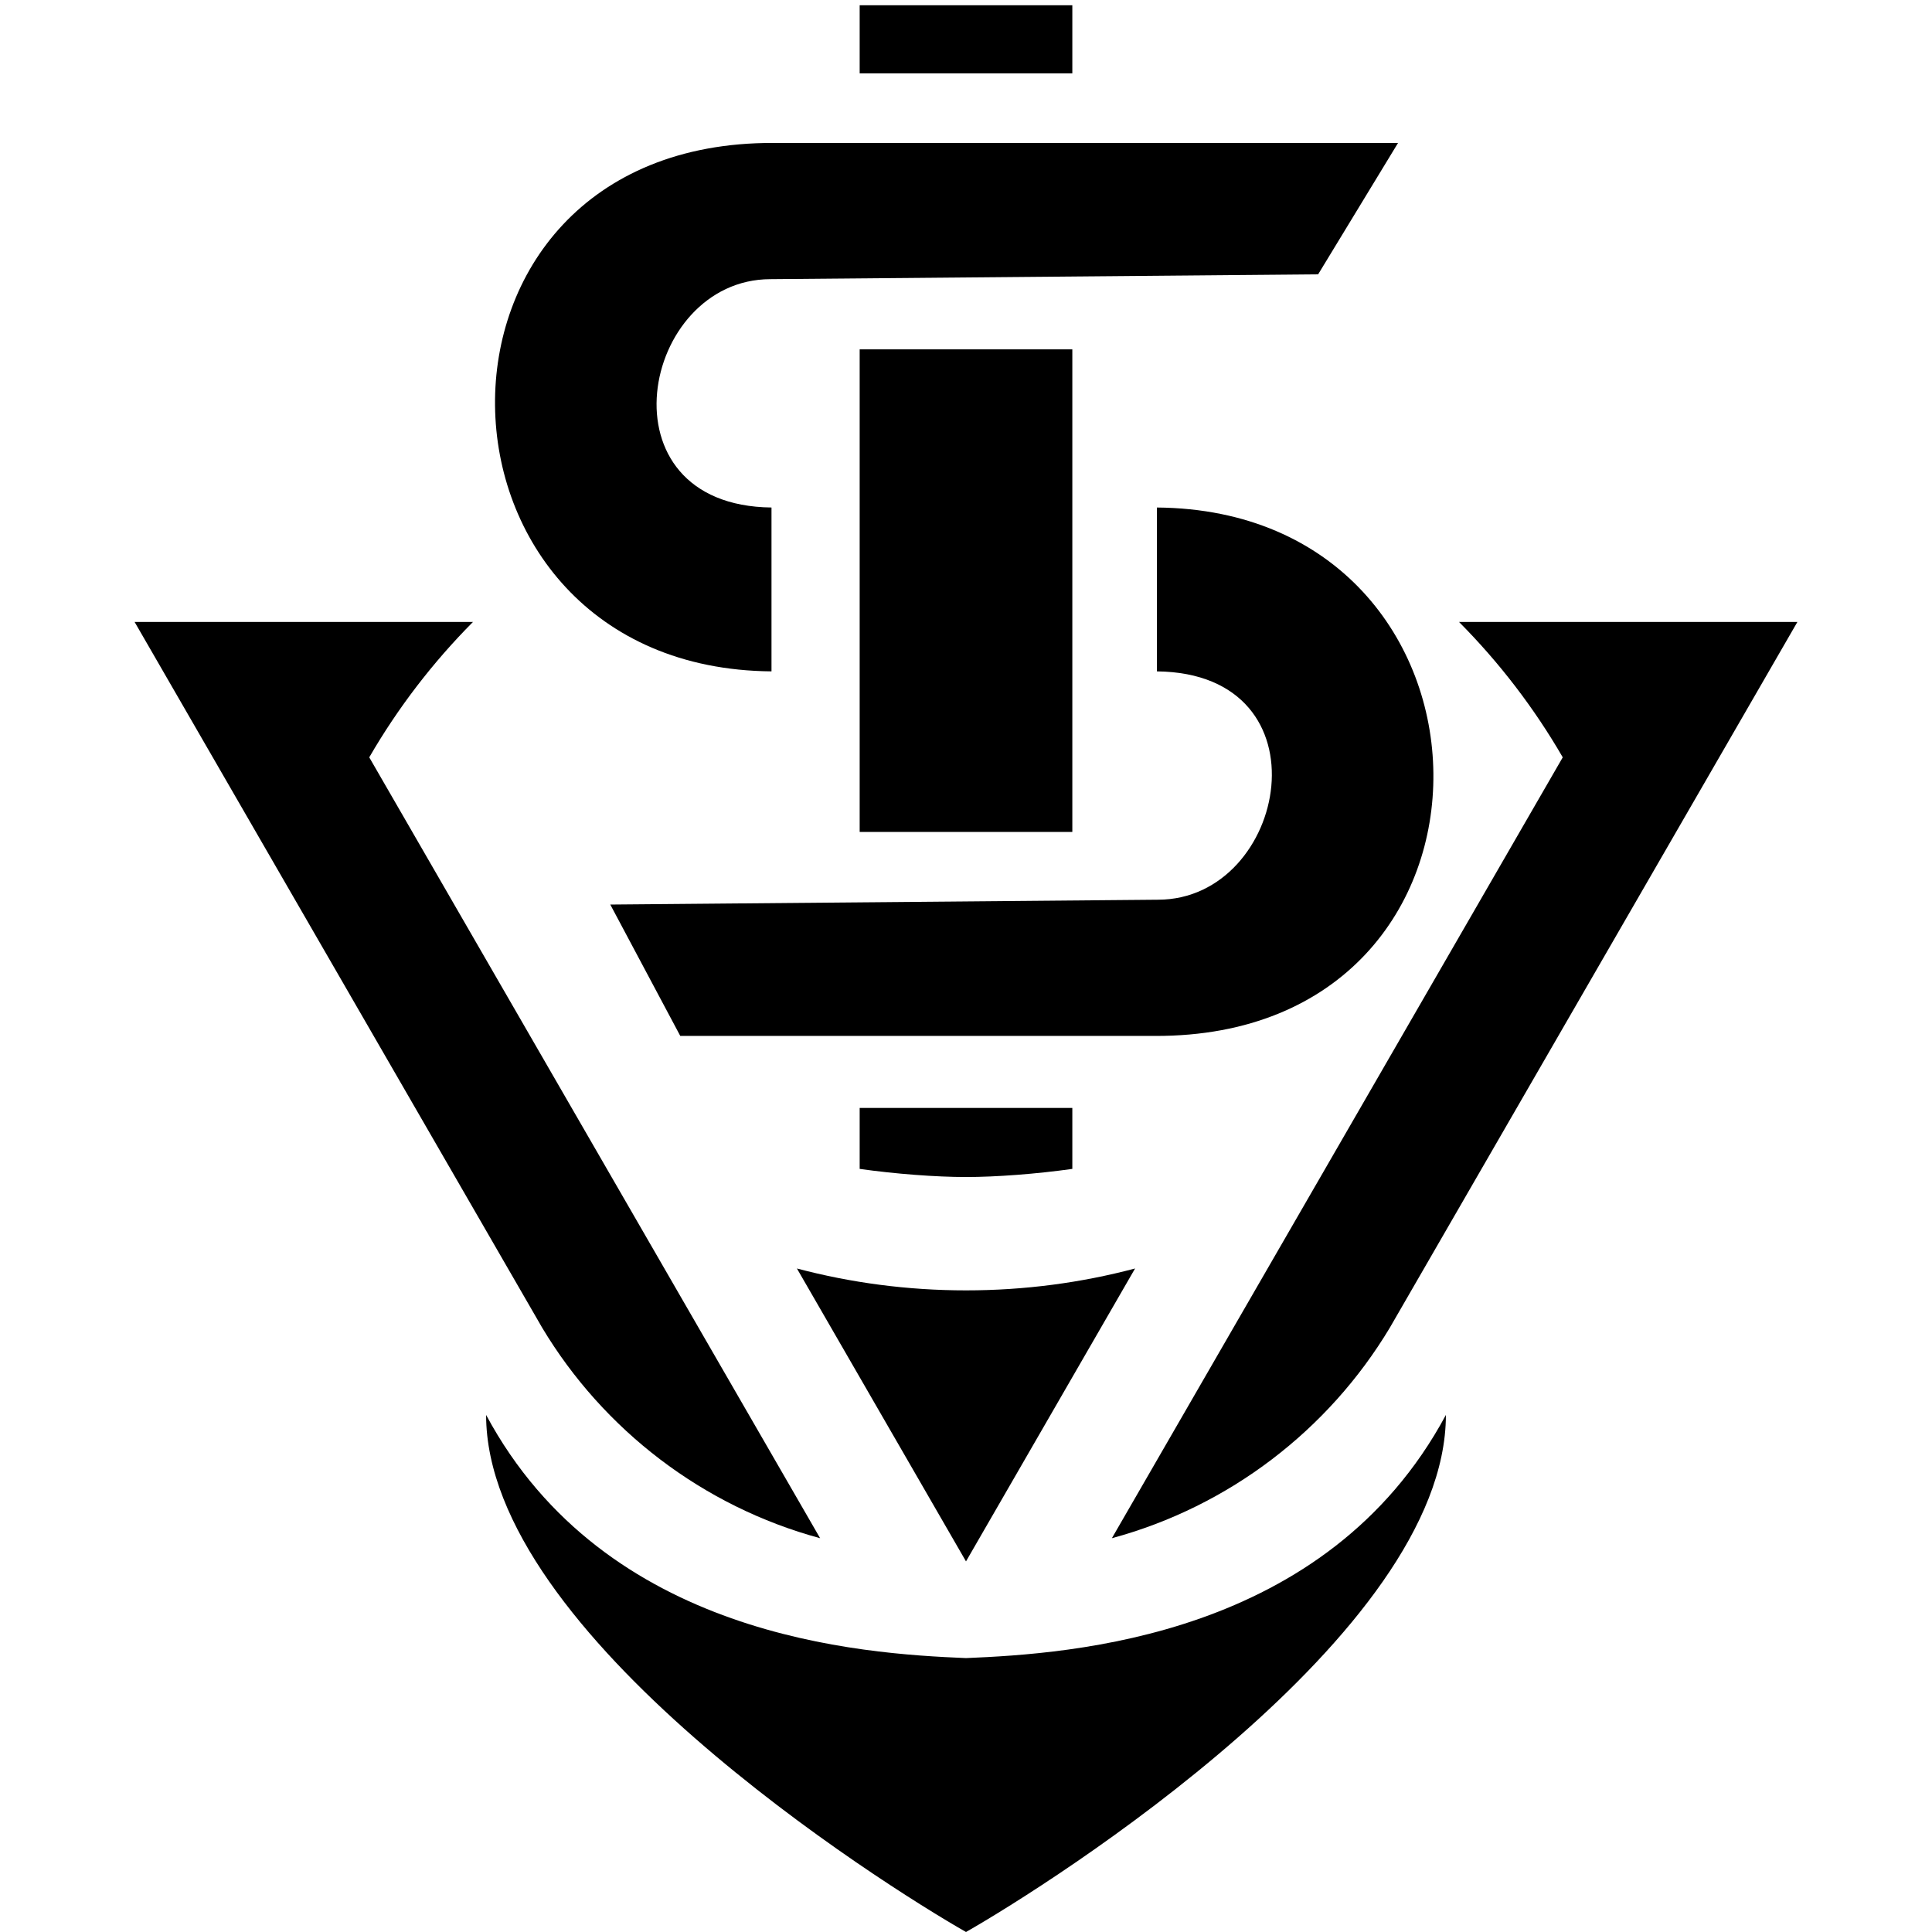
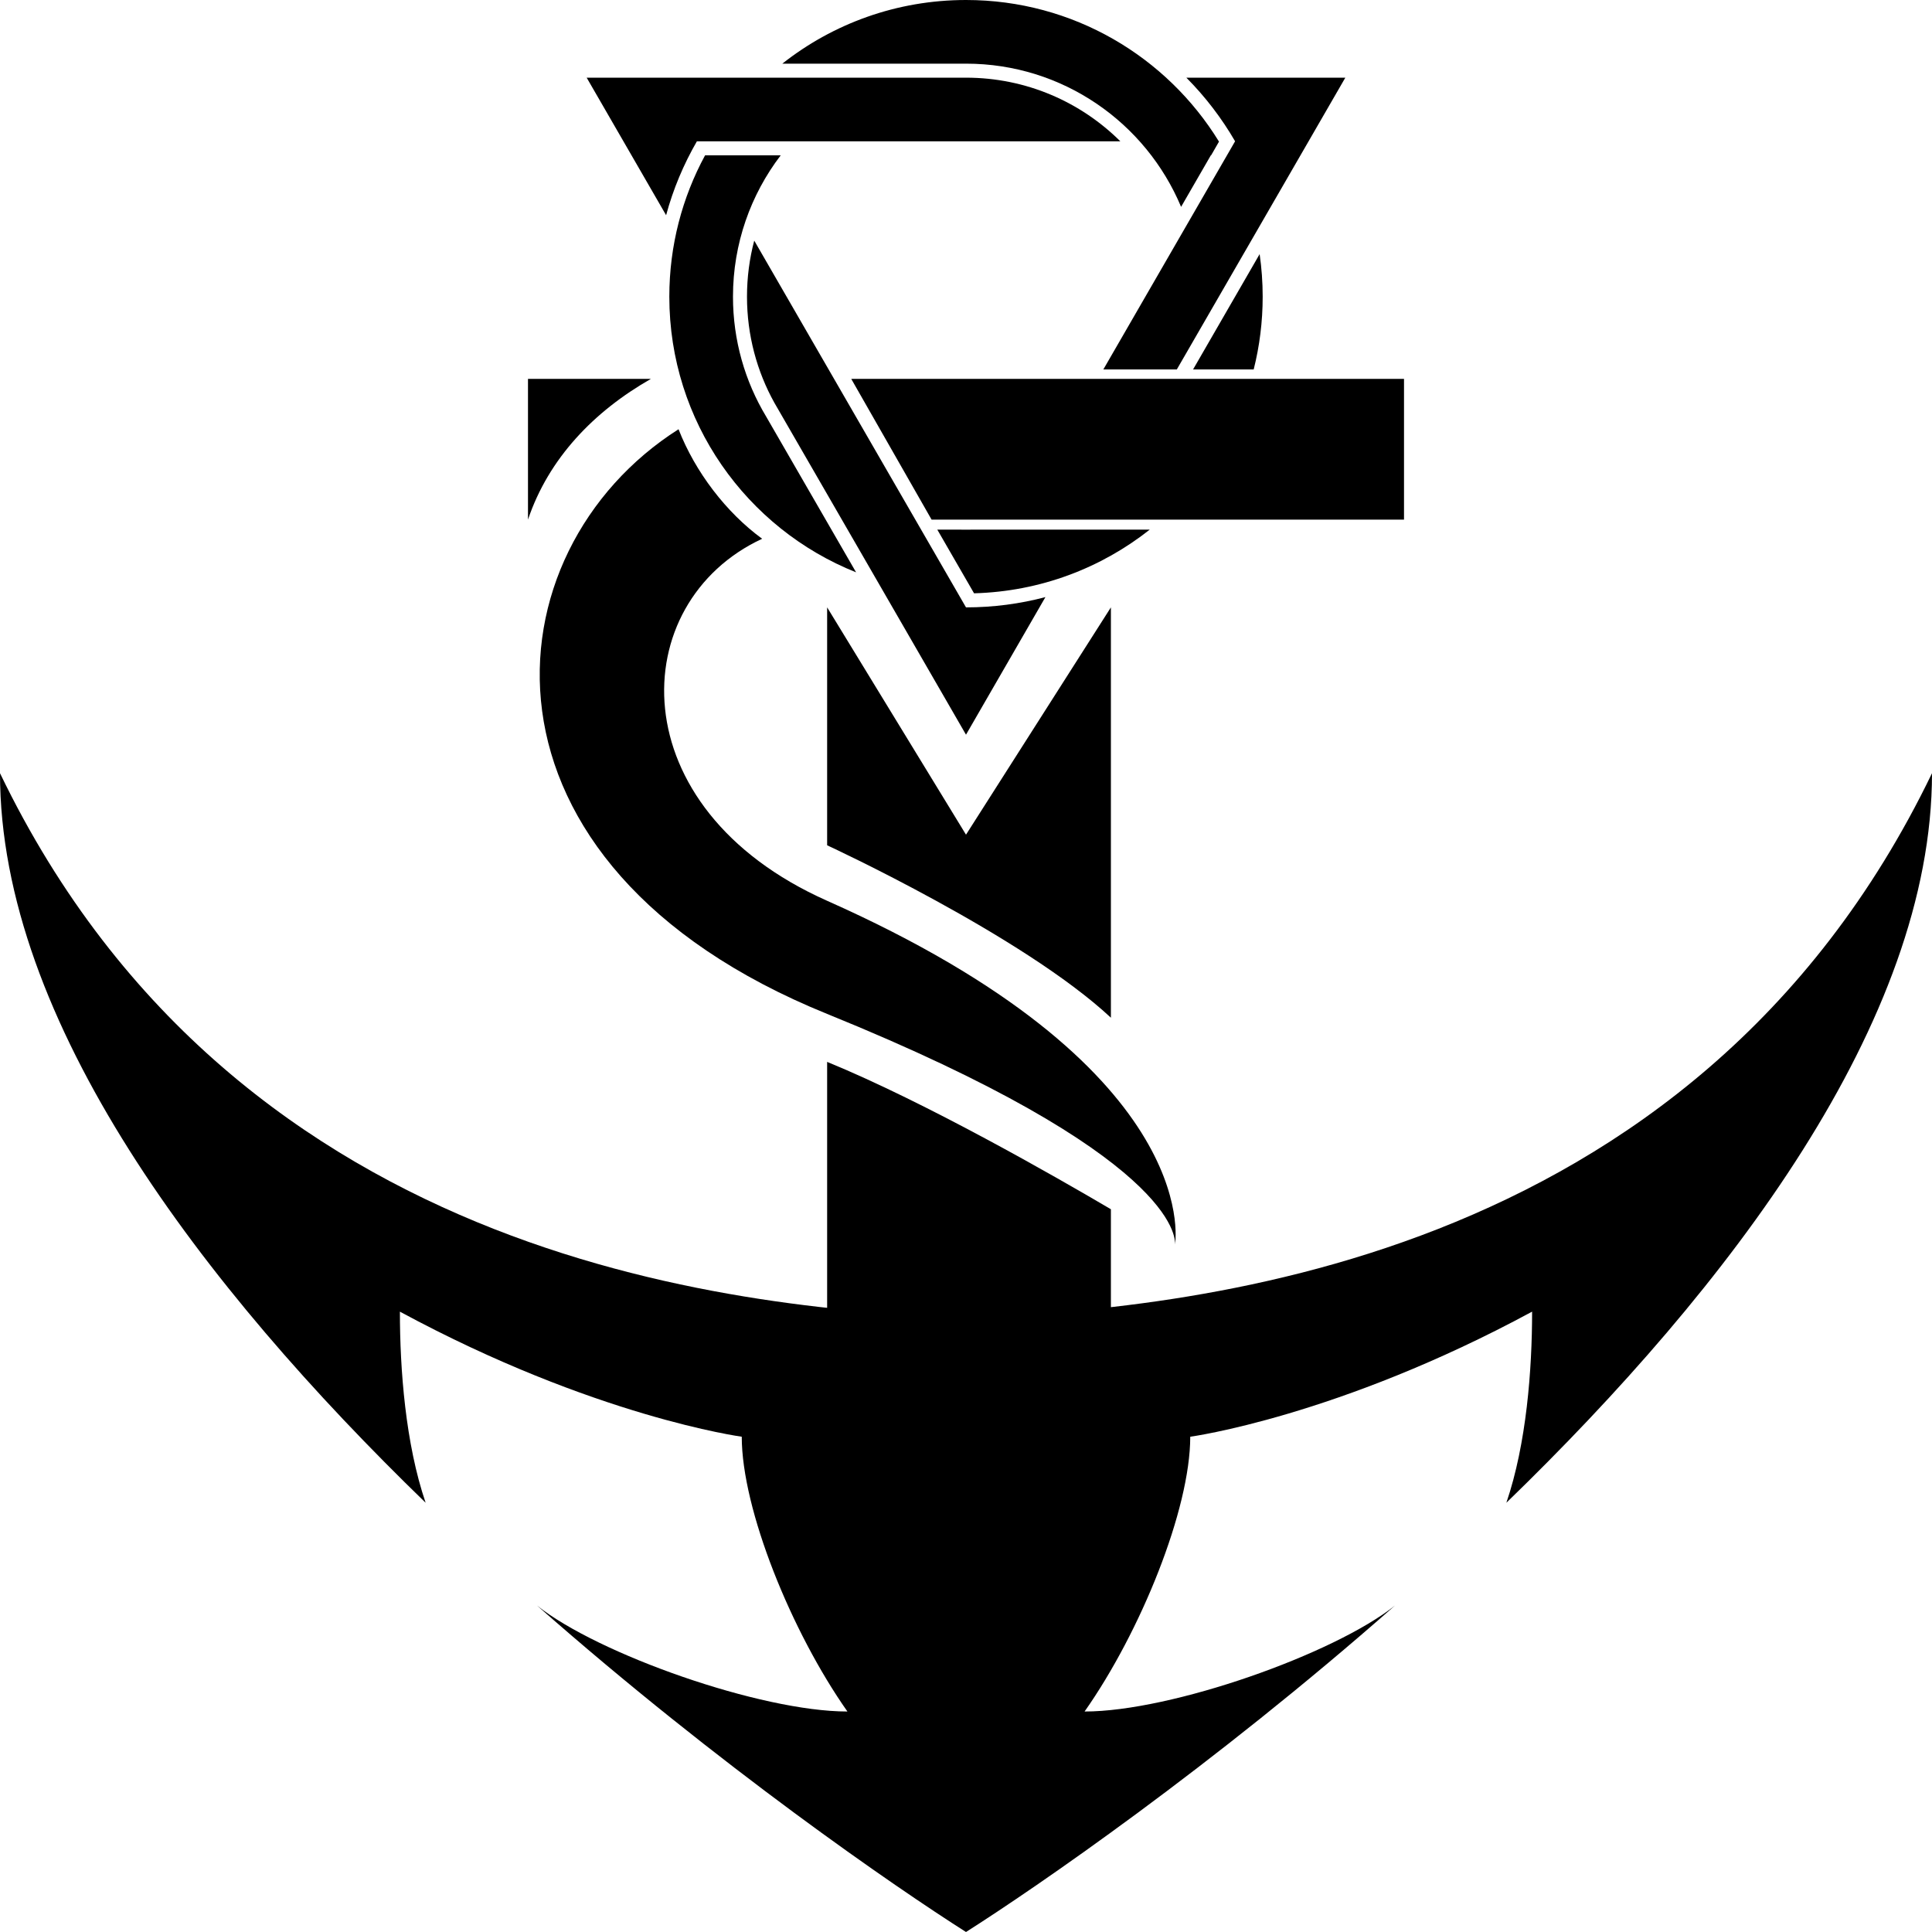
- <svg xmlns="http://www.w3.org/2000/svg" version="1.1" id="svg1" width="2000" height="2000" viewBox="0 0 2000 2000">
+ <svg xmlns="http://www.w3.org/2000/svg" version="1.1" id="svg1" width="2000" height="2000" viewBox="0 0 2000 2000" xml:space="preserve">
  <defs id="defs1">
    <clipPath clipPathUnits="userSpaceOnUse" id="clipPath2">
      <path d="M 0,1500 H 1500 V 0 H 0 Z" transform="translate(-807.3594,-400.2168)" id="path2" />
    </clipPath>
    <clipPath clipPathUnits="userSpaceOnUse" id="clipPath4">
      <path d="M 0,1500 H 1500 V 0 H 0 Z" transform="translate(-1199.525,-1079.358)" id="path4" />
    </clipPath>
    <clipPath clipPathUnits="userSpaceOnUse" id="clipPath6">
      <path d="M 0,1500 H 1500 V 0 H 0 Z" transform="translate(-807.3594,-1172.123)" id="path6" />
    </clipPath>
    <clipPath clipPathUnits="userSpaceOnUse" id="clipPath8">
      <path d="M 0,1500 H 1500 V 0 H 0 Z" transform="translate(-1120.803,-983.8701)" id="path8" />
    </clipPath>
    <clipPath clipPathUnits="userSpaceOnUse" id="clipPath10">
      <path d="M 0,1500 H 1500 V 0 H 0 Z" transform="translate(-1239.695,-852.9775)" id="path10" />
    </clipPath>
    <clipPath clipPathUnits="userSpaceOnUse" id="clipPath12">
      <path d="M 0,1500 H 1500 V 0 H 0 Z" id="path12" />
    </clipPath>
    <clipPath clipPathUnits="userSpaceOnUse" id="clipPath14">
      <path d="M 0,1500 H 1500 V 0 H 0 Z" id="path14" />
    </clipPath>
    <clipPath clipPathUnits="userSpaceOnUse" id="clipPath16">
      <path d="M 0,1500 H 1500 V 0 H 0 Z" id="path16" />
    </clipPath>
    <clipPath clipPathUnits="userSpaceOnUse" id="clipPath4-4">
      <path d="M 0,1500 H 1500 V 0 H 0 Z" transform="translate(-1199.525,-1079.358)" id="path4-8" />
    </clipPath>
    <clipPath clipPathUnits="userSpaceOnUse" id="clipPath10-8">
      <path d="M 0,1500 H 1500 V 0 H 0 Z" transform="translate(-1239.695,-852.9775)" id="path10-2" />
    </clipPath>
    <clipPath clipPathUnits="userSpaceOnUse" id="clipPath2-4">
      <path d="M 0,1500 H 1500 V 0 H 0 Z" transform="translate(-807.3594,-400.2168)" id="path2-5" />
    </clipPath>
    <clipPath clipPathUnits="userSpaceOnUse" id="clipPath4-7">
      <path d="M 0,1500 H 1500 V 0 H 0 Z m -817.072,0 H -2317.072 V 0 h 1500 z" transform="translate(-1199.525,-1079.358)" id="path4-6" />
    </clipPath>
+     <clipPath clipPathUnits="userSpaceOnUse" id="clipPath2-48">
+       <path d="M 0,1500 H 1500 V 0 H 0 Z" transform="translate(-750,-218)" id="path2-8" />
+     </clipPath>
+     <clipPath clipPathUnits="userSpaceOnUse" id="clipPath4-2">
+       <path d="M 0,1500 H 1500 V 0 H 0 Z" transform="translate(-1127.3,-1125)" id="path4-4" />
+     </clipPath>
+     <clipPath clipPathUnits="userSpaceOnUse" id="clipPath6-5">
+       <path d="M 0,1500 H 1500 V 0 H 0 Z" transform="translate(-289.2002,-1016)" id="path6-5" />
+     </clipPath>
+     <clipPath clipPathUnits="userSpaceOnUse" id="clipPath8-1">
+       <path d="M 0,1500 H 1500 V 0 H 0 Z" transform="translate(-750,-1149)" id="path8-7" />
+     </clipPath>
+     <clipPath clipPathUnits="userSpaceOnUse" id="clipPath10-1">
+       <path d="M 0,1500 H 1500 V 0 H 0 Z" transform="translate(-1099.2,-556.7998)" id="path10-1" />
+     </clipPath>
+     <clipPath clipPathUnits="userSpaceOnUse" id="clipPath12-5">
+       <path d="M 0,1500 H 1500 V 0 H 0 Z" transform="translate(-407.7002,-544.9004)" id="path12-2" />
+     </clipPath>
  </defs>
-   <g id="layer-MC0" />
  <g id="layer-MC1">
-     <path id="path1" d="M 0,0 V -185.53 L 115.743,14.979 C 78.808,5.191 39.999,0 0,0" style="fill:#000000;fill-opacity:1;fill-rule:nonzero;stroke:none" transform="matrix(1.512266,0,0,-1.512266,1000,1335.787)" clip-path="url(#clipPath2)" />
-     <path id="path3-3" d="m 0,0 h -0.085 l -308.593,-534.463 c 80.425,21.787 148.339,74.212 190.211,143.999 L 160.594,92.765 H -71.063 C -43.574,65.105 -19.659,33.957 0,0 m -817.072,0 h 0.085 l 308.593,-534.463 c -80.425,21.787 -148.339,74.212 -190.211,143.999 l -279.061,483.229 h 231.657 c -27.489,-27.66 -51.404,-58.808 -71.063,-92.765" style="fill:#000000;fill-opacity:1;fill-rule:nonzero;stroke:none" transform="matrix(1.512266,0,0,-1.512266,1617.815,784.0994)" clip-path="url(#clipPath4-7)" />
-     <path id="path1-7" d="M 0,0 V -185.53 L 115.743,14.979 C 78.808,5.191 39.999,0 0,0" style="fill:#000000;fill-opacity:1;fill-rule:nonzero;stroke:none" transform="matrix(-1.512266,0,0,-1.512266,999.9998,1335.787)" clip-path="url(#clipPath2-4)" />
-     <path style="fill:#000000" d="m 1000,1632 c 96,-4 329.014,-18.947 438,-221.922 C 1438,1610.321 1077.162,1838 1000,1882 m -4e-5,-250 c -96,-4 -329.014,-18.947 -438,-221.922 0,200.243 360.838,427.922 438,471.922" id="path19" transform="matrix(1.1342,0,0,1.1342,-134.1995,-134.5634)" />
-     <path id="rect21" style="fill:#000000;stroke-width:1.272" d="M 889.927,5.424 V 75.961 H 1110.073 V 5.424 Z m 0,356.249 V 861.208 H 1110.073 V 361.673 Z m 0,785.247 v 63.11 c 36.766,5.223 79.042,8.407 109.887,8.42 H 1000 c 30.86,0 73.233,-3.187 110.073,-8.42 v -63.11 z" />
-     <path id="path21" style="fill:#000000;stroke-width:1.134" d="M 800.631,147.976 C 410.027,146.749 423.446,691.955 798.651,694.995 V 525.368 C 618.618,523.434 663.313,289.256 797.397,288.994 l 567.142,-5.013 82.706,-136.004 z" />
-     <path id="path21-7" style="fill:#000000;stroke-width:1.134" d="m 1197.648,525.379 v 169.627 c 180.032,1.933 135.338,236.112 1.254,236.374 l -567.142,5.013 72.46,136.002 h 491.447 c 390.604,1.227 377.185,-543.976 1.98,-547.016 z" />
+     <path id="path19" style="fill:#000000" d="M 562 1410.078 C 562 1511.175 653.976 1619.266 754.986 1707.182 C 745.858 1683.092 743.321 1653.009 743.321 1629.357 C 831.486 1672.182 898.323 1680.295 898.323 1680.295 C 898.323 1709.859 920.798 1759.744 946.236 1792.204 C 906.831 1792.204 833.174 1768.843 805.504 1749.051 C 888.433 1814.668 968.242 1863.891 1000 1882 C 1031.758 1863.891 1111.567 1814.668 1194.496 1749.051 C 1166.826 1768.843 1093.169 1792.204 1053.764 1792.204 C 1079.202 1759.744 1101.677 1709.859 1101.677 1680.295 C 1101.677 1680.295 1168.514 1672.182 1256.679 1629.357 C 1256.679 1653.009 1254.142 1683.092 1245.014 1707.182 C 1346.024 1619.266 1438 1511.175 1438 1410.078 C 1329.014 1613.053 1096 1628 1000 1632 C 904 1628 670.986 1613.053 562 1410.078 z " transform="matrix(2.283105,0,0,2.54188,-1283.105,-2783.818)" />
+     <path id="rect6" style="fill:#000000;stroke-width:0.804" d="M 856.25 628.738 L 856.25 628.74 L 1150 628.74 L 1150 628.738 L 856.25 628.738 z M 1150 628.74 L 1000 864.062 L 856.25 628.74 L 856.25 875.045 C 856.25 875.045 1058.937 968.588 1150 1053.529 L 1150 628.74 z M 856.25 1099.256 L 856.25 1531.25 L 1150 1531.25 L 1150 1251.812 C 1092.792 1218.116 958.604 1141.221 856.25 1099.256 z " />
+     <path id="rect15" style="fill:#000000;stroke-width:0.897" d="M 886.221 392.213 C 884.548 392.213 882.878 392.224 881.213 392.246 L 964.363 537.893 L 1453.428 537.893 L 1453.428 392.213 L 886.221 392.213 z M 702.418 444.346 C 503.521 570.713 473.531 894.365 856.25 1049.611 C 1217.065 1195.973 1217.021 1281.292 1216.353 1288.34 C 1217.424 1281.72 1242.261 1104.161 856.25 932.496 C 640.345 836.48 647.181 623.624 788.969 557.729 C 751.768 530.541 719.723 488.665 702.418 444.346 z " />
+     <path id="path17" style="fill:#000000;stroke-width:0.537" d="m 546.572,392.213 v 145.68 0 c 21.422,-63.475 68.255,-112.035 127.242,-145.68 z" />
+   </g>
+   <g id="layer-MC0-1" transform="matrix(1.62749,0,0,1.62749,2643.765,-6.8354589e-7)">
+     <path id="path1" d="m 0,0 v 0 l -362.6,628 c -8.1,-30.6 -12.4,-62.8 -12.4,-96 0,-65.9 17,-127.9 46.9,-181.7 L 0,-218 136,17.6 C 92.6,6.1 47,0 0,0" style="fill:#000000;fill-opacity:1;fill-rule:nonzero;stroke:none" transform="matrix(0.3714746,0,0,-0.3714746,-1010,386.3336)" clip-path="url(#clipPath2-48)" />
+     <path id="path3" clip-path="url(#clipPath4-2)" style="fill:#000000;fill-opacity:1;fill-rule:nonzero;stroke:none" d="M 0.001 -0 C 32.301 -32.5 60.399 -69.101 83.499 -109.001 L 83.399 -109.001 L -142.122 -499.592 L -16.31 -499.592 L 272.198 -0 L 0.001 -0 z " transform="matrix(0.3714746,0,0,-0.3714746,-869.8427,49.40612)" />
+     <path id="path5" d="M 0,0 V 0 H 725.1 C 657.3,67.4 563.899,109 460.8,109 h -649.5 l 136,-235.5 C -40.6,-81.7 -22.7,-39.3 0,0" style="fill:#000000;fill-opacity:1;fill-rule:nonzero;stroke:none" transform="matrix(0.3714746,0,0,-0.3714746,-1181.176,89.89686)" clip-path="url(#clipPath6-5)" />
+     <path id="path7" d="m 0,0 v 0 c 165.8,0 308,-101.2 368.3,-245.2 l 50.9,88.2 0.7,0.4 13.3,23.1 C 343.8,12 183.3,109 0,109 -118.7,109 -228,68.3 -314.5,0 Z" style="fill:#000000;fill-opacity:1;fill-rule:nonzero;stroke:none" transform="matrix(0.3714746,0,0,-0.3714746,-1010,40.49073)" clip-path="url(#clipPath8-1)" />
+     <path id="path9" clip-path="url(#clipPath10-1)" style="fill:#000000;fill-opacity:1;fill-rule:nonzero;stroke:none" d="M 153.6 266.1 L 39.602 68.608 L 143.407 68.608 C 153.461 108.475 158.801 150.214 158.801 193.199 C 158.801 217.899 157 242.3 153.6 266.1 z M -398.315 -205.696 L -349.2 -290.799 L -335.399 -314.699 C -221.936 -311.637 -117.756 -271.384 -34.602 -205.696 L -340.038 -205.696 C -343.084 -205.764 -346.138 -205.799 -349.2 -205.799 C -352.266 -205.799 -355.322 -205.764 -358.369 -205.696 L -398.315 -205.696 z " transform="matrix(0.3714746,0,0,-0.3714746,-880.281,260.4781)" />
+     <path id="path11" d="m 0,0 c -36,59.899 -56.7,130.1 -56.7,205.1 0,91 30.5,174.9 81.7,242 h -101.9 -27.6 c -39,-71.9 -61.2,-154.4 -61.2,-242 0,-214.1 132.4,-397.201 319.8,-472 z" style="fill:#000000;fill-opacity:1;fill-rule:nonzero;stroke:none" transform="matrix(0.3714746,0,0,-0.3714746,-1137.156,264.8984)" clip-path="url(#clipPath12-5)" />
  </g>
</svg>
